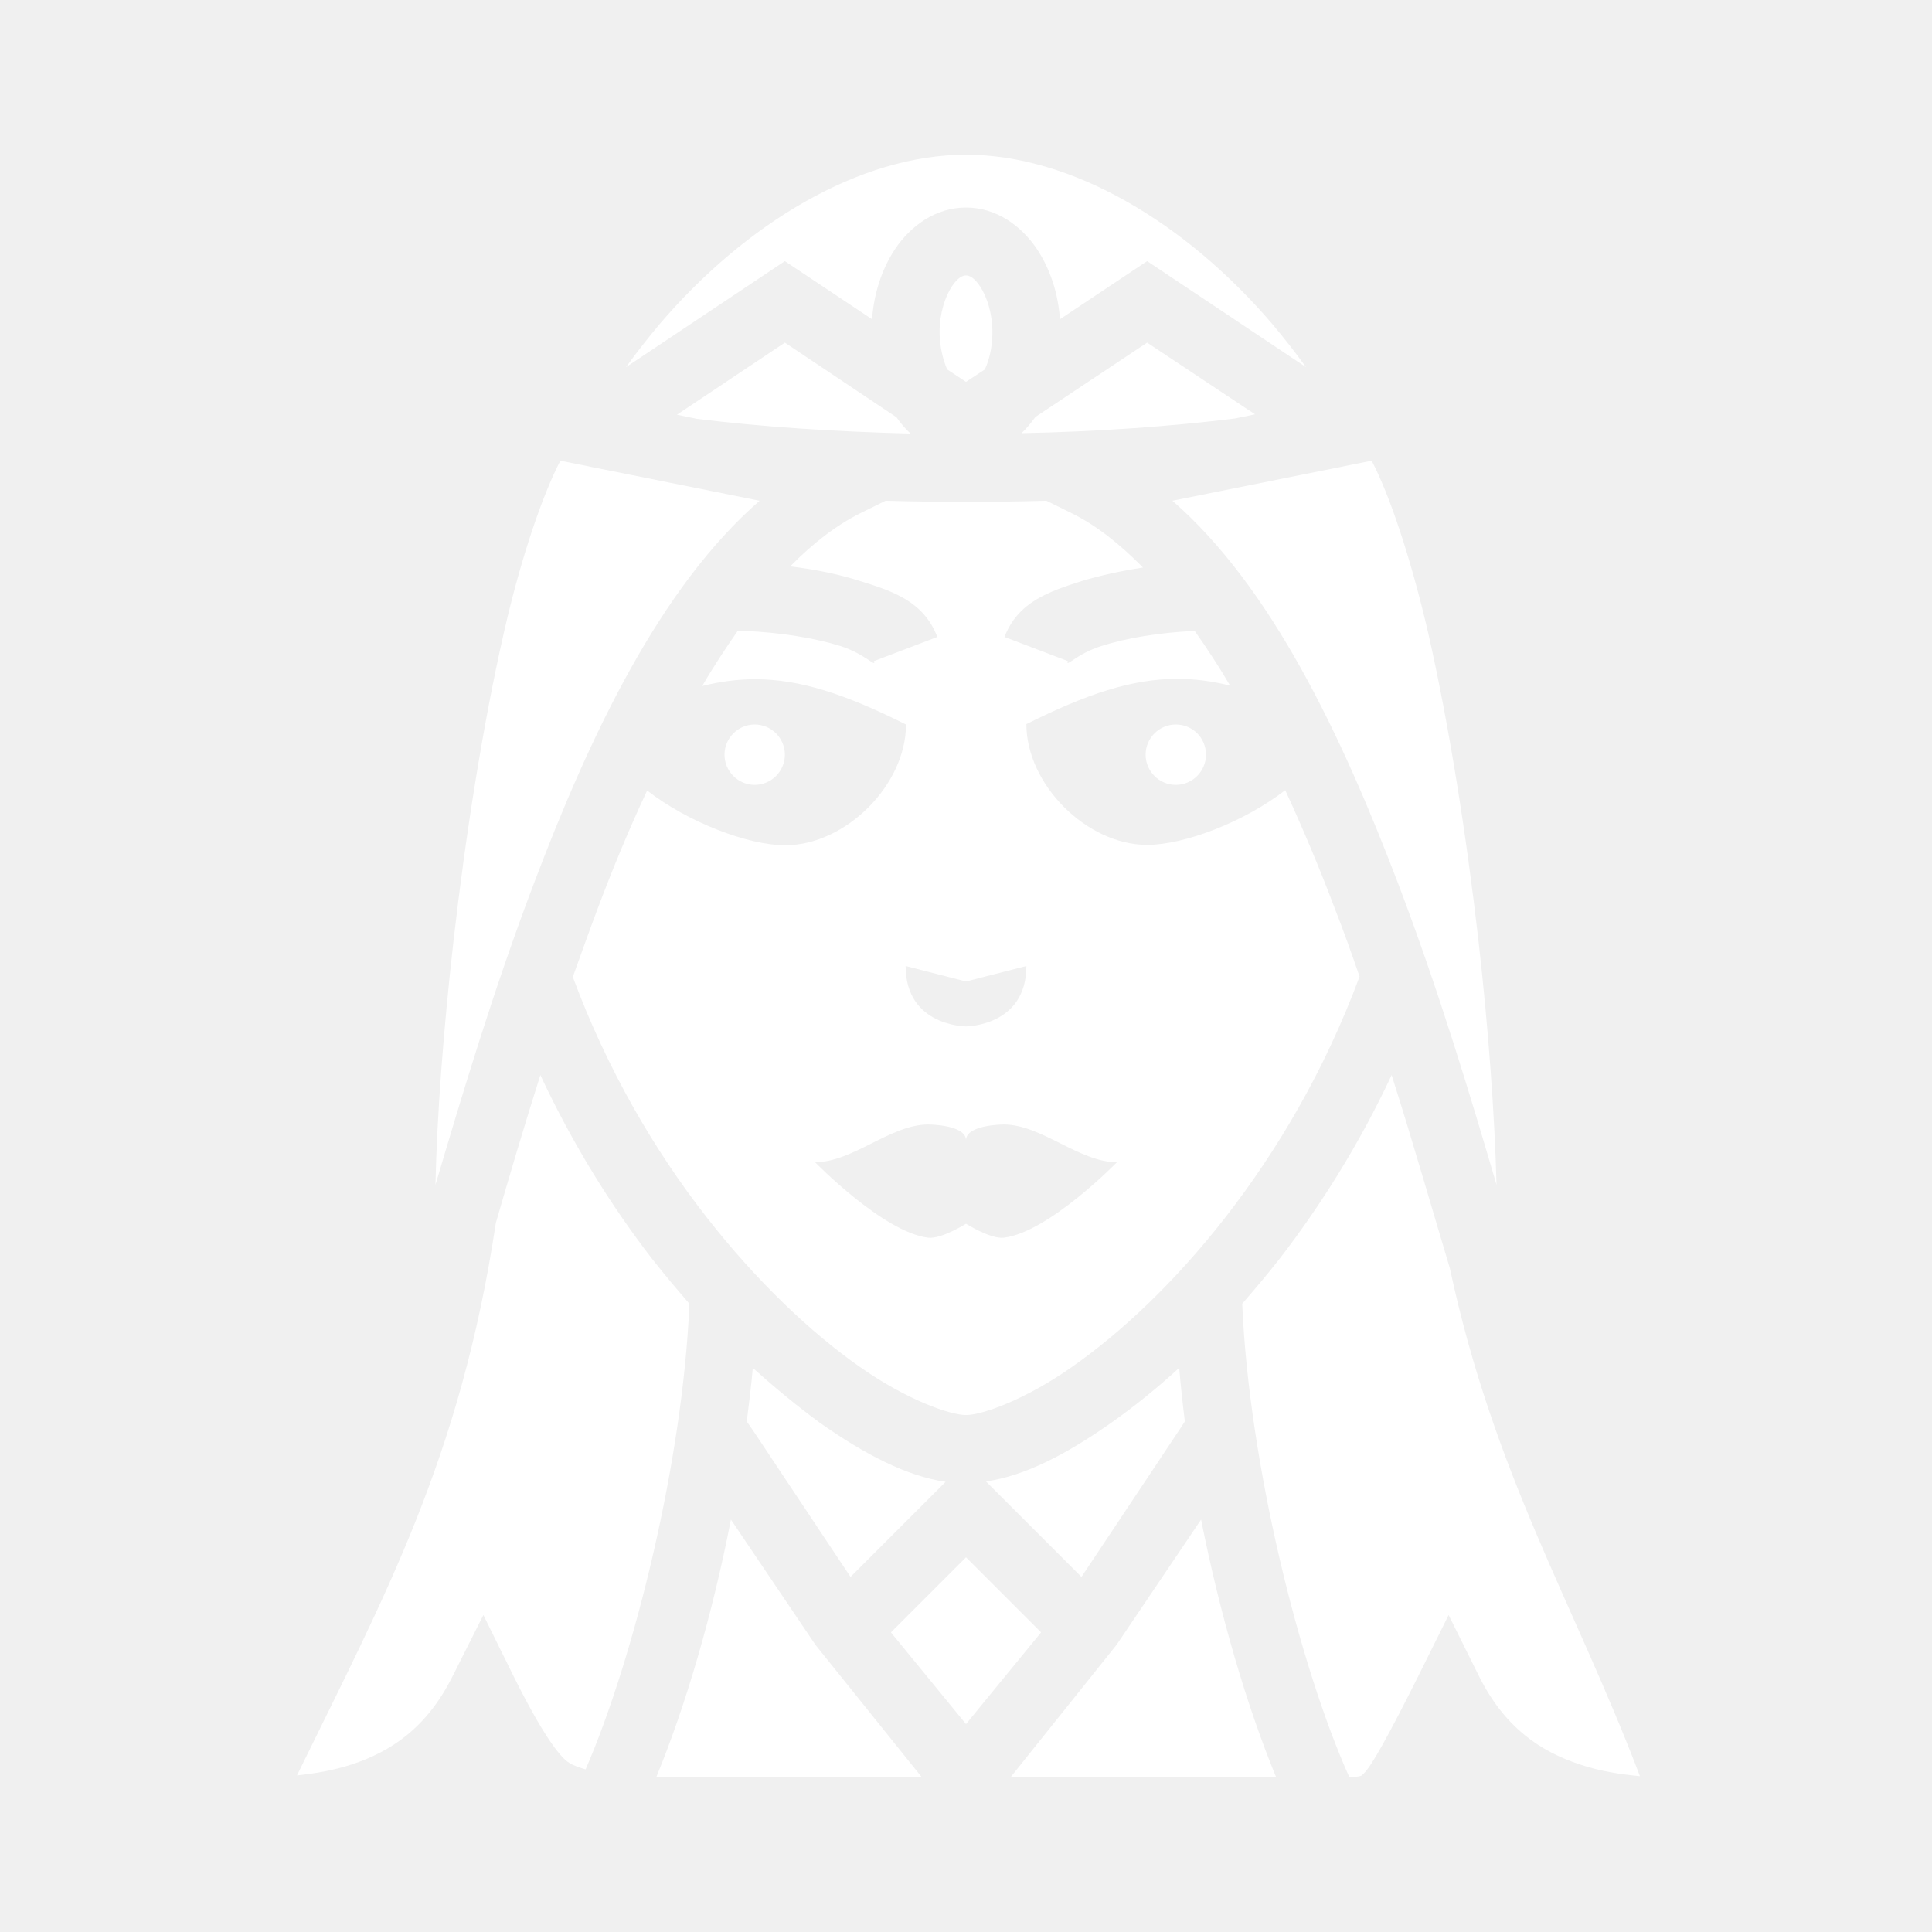
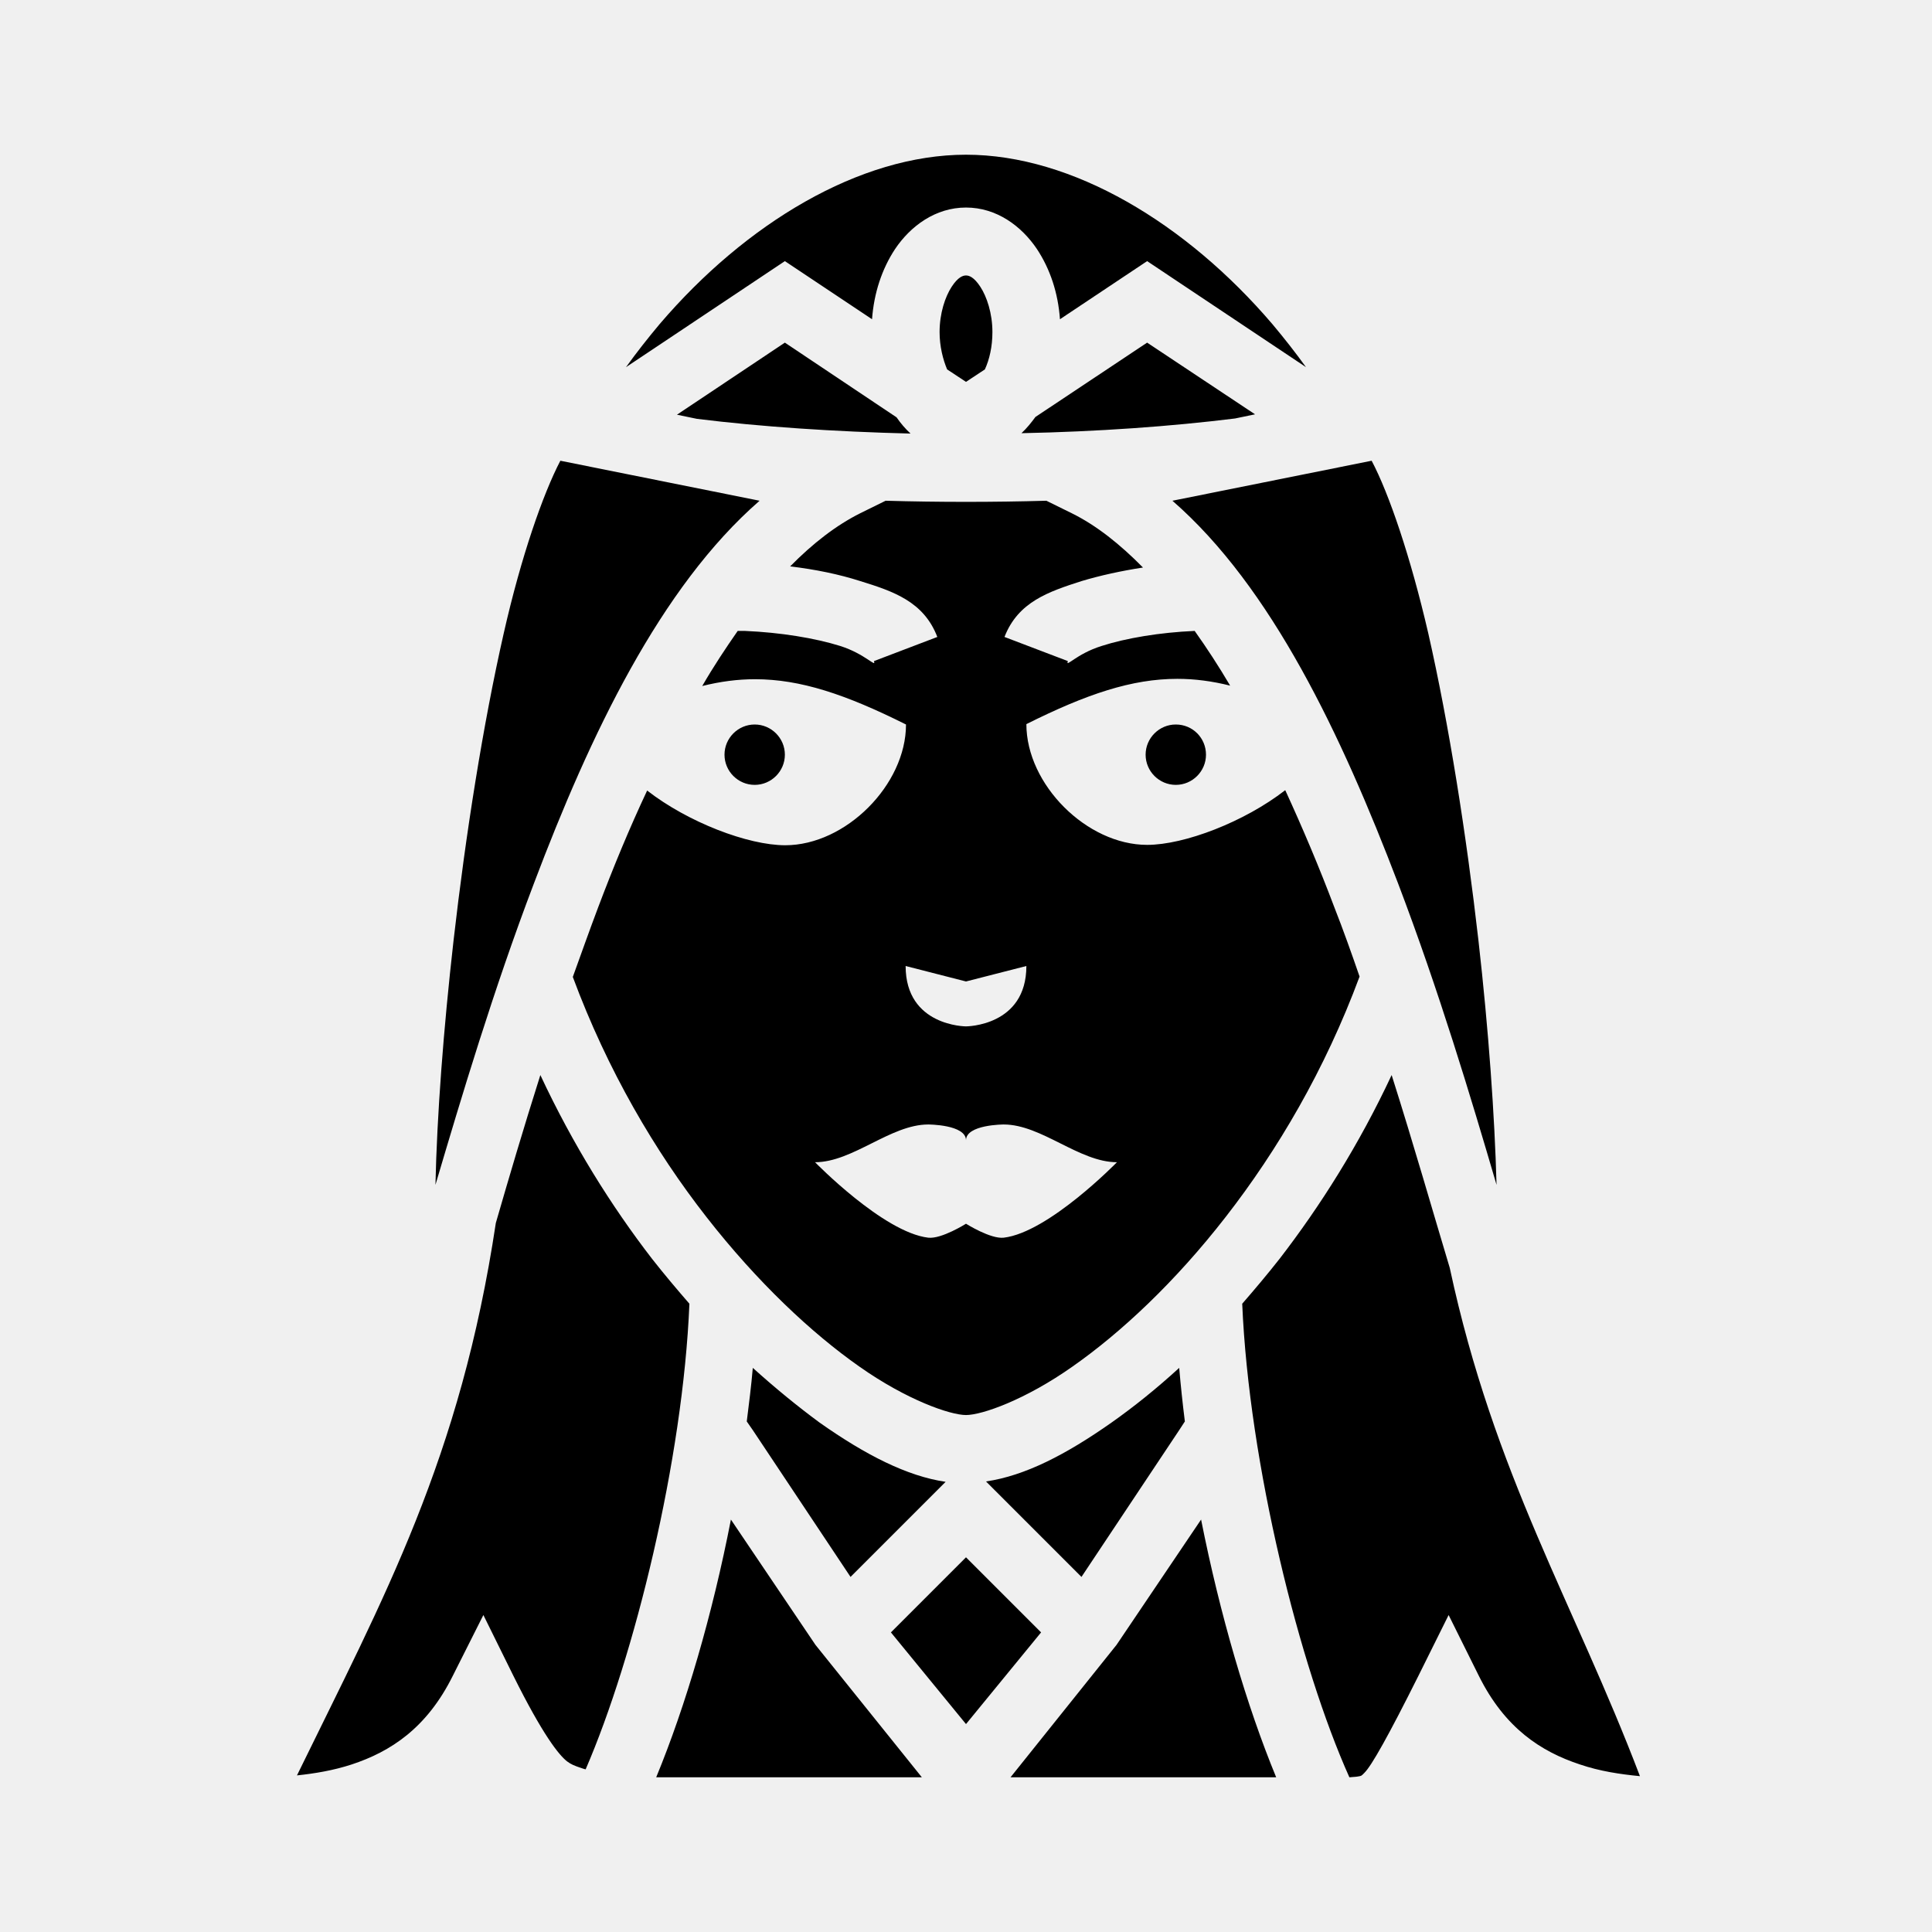
<svg viewBox="0 0 512 512">
  <g transform="translate(0,0)">
-     <path fill="#fff" d="M256,41c-28.2,0-58.4,18.2-81.2,44.9c-3.1,3.7-6.1,7.5-8.9,11.4L208,69.2l23.1,15.4c0.5-6.9,2.6-13.3,6.1-18.6   c4.1-6.1,10.7-11,18.8-11c8.1,0,14.7,4.9,18.8,11c3.5,5.3,5.6,11.6,6.1,18.6L304,69.2l42.1,28.1c-2.8-3.9-5.8-7.7-8.9-11.4   C314.4,59.2,284.2,41,256,41z M256,73c-0.8,0-2.1,0.4-3.8,3c-1.7,2.6-3.2,7-3.2,12c0,3.8,0.9,7.3,2,9.9l5,3.3l5-3.3   c1.2-2.6,2-6,2-9.9c0-5-1.5-9.4-3.2-12C258.1,73.4,256.8,73,256,73z M208,90.8l-28.6,19.1l5.3,1.1c16.9,2.1,36.5,3.4,56.6,3.9   c-1.4-1.3-2.6-2.7-3.7-4.3L208,90.8L208,90.8z M304,90.8l-29.6,19.7c-1.1,1.5-2.3,3-3.7,4.3c20.1-0.4,39.7-1.8,56.6-3.9l5.3-1.1   L304,90.8z M148.5,122.1c-4.6,8.8-10.4,25.4-15,45.7c-5.5,24.2-10.1,53.4-13.3,81.4c-2.7,23.8-4.4,46.5-4.8,64.8   c6.9-23.3,15.3-51.5,26.1-79.9c14.9-39.4,33.5-78.5,59.8-101.4L148.5,122.1L148.5,122.1z M363.5,122.1l-52.8,10.6   c26.3,22.9,44.8,62.1,59.8,101.4c10.8,28.4,19.3,56.7,26.1,79.9c-0.5-18.3-2.1-41-4.8-64.8c-3.2-28-7.8-57.2-13.3-81.4   C373.8,147.5,368.1,130.8,363.5,122.1L363.5,122.1z M234.7,132.7l-6.7,3.3c-6.4,3.2-12.6,8-18.6,14.1c6.7,0.8,13,2.1,18.6,3.9   c8.7,2.7,16.8,5.4,20.4,14.8l-16.8,6.4c0.7,1.9-2.3-1.9-8.9-4c-6.7-2.1-15.9-3.6-25.3-4c-0.6,0-1.3,0-1.9,0   c-3.2,4.6-6.4,9.4-9.4,14.6c4.8-1.2,9.4-1.8,14-1.8c12,0,24,4,40,12c0,16-16,32-32,32c-9.9,0-25.8-6.1-36.6-14.5   c-4.7,10-9,20.4-13,31c-2.3,6.1-4.5,12.3-6.7,18.4c9.2,24.8,21.8,46.2,35.4,63.6c13.5,17.3,27.9,30.8,40.6,39.7   C240.3,371,251.8,375,256,375s15.7-4,28.3-12.9c12.7-8.9,27.1-22.3,40.6-39.7c13.6-17.5,26.2-38.8,35.4-63.6   c-2.1-6.1-4.3-12.3-6.7-18.4c-4-10.6-8.4-21-13-31c-10.8,8.4-26.7,14.5-36.6,14.5c-16,0-32-16-32-32c16-8,28-12,40-12   c4.6,0,9.2,0.6,14,1.8c-3-5.1-6.2-10-9.4-14.5c-9.2,0.4-18.2,1.9-24.7,4c-6.7,2.1-9.6,5.9-8.9,4l-16.8-6.4   c3.6-9.3,11.7-12,20.4-14.8c5-1.5,10.5-2.7,16.3-3.6c-6.1-6.2-12.4-11.2-18.9-14.4l-6.7-3.3c-7,0.2-14.1,0.3-21.3,0.3   C248.9,133,241.7,132.9,234.7,132.7L234.7,132.7z M200,192c-4.4,0-8,3.6-8,8s3.6,8,8,8s8-3.6,8-8S204.4,192,200,192z M311.6,192   c-4.4,0-8,3.6-8,8s3.6,8,8,8s8-3.6,8-8S316.1,192,311.6,192z M240,256l16,4.1l16-4.1c0,16-16,16-16,16S240,272,240,256z    M143.2,284.9c-4.5,14.2-8.3,27.1-11.8,39.2c-9.4,62.5-29.6,99.1-52.7,146.4c4.7-0.5,9.6-1.3,14.5-2.9c10.3-3.4,19.9-9.6,26.8-23.5   l8.1-16.1L136,444c7.8,15.7,12.1,21.1,14.3,22.8c1.1,0.8,1.8,1.1,3.9,1.8c0.2,0.1,0.7,0.2,1,0.3c12.9-29.8,25.8-82,27.5-123.4   c-3.3-3.8-6.6-7.7-9.9-11.9C162,319.6,151.8,303.3,143.2,284.9L143.2,284.9z M368.8,284.9c-8.6,18.4-18.9,34.7-29.7,48.7   c-3.3,4.2-6.6,8.1-9.9,11.9c1.8,42.4,15.2,96.1,28.4,125.5c0.9-0.1,1.7-0.1,2.2-0.2c1.1-0.2,0.9-0.1,1.8-1   c1.9-1.9,6.3-9.7,14.3-25.7l8-16.1l8,16.1c6.9,13.9,16.5,20.1,26.8,23.5c5.3,1.8,10.7,2.6,15.9,3.1C417.1,424.7,396,391,384.2,336   C379.8,321.4,374.8,303.8,368.8,284.9L368.8,284.9z M246,298c0,0,10,0,10,4.2c0-4.2,10-4.2,10-4.2c10,0,20,10,30,10   c0,0-18.1,18.6-30,20c-3.5,0.4-10-3.7-10-3.7s-6.5,4.1-10,3.7c-11.9-1.4-30-20-30-20C226,308,236,298,246,298z M199.5,362.5   c-0.4,4.7-1,9.4-1.6,14.2l1.6,2.3l25.9,38.9l24.2-24.2l1-1c-10.2-1.5-21.2-7.1-33.4-15.7C211.5,372.8,205.6,368,199.5,362.5   L199.5,362.5z M312.5,362.5c-6,5.5-12,10.3-17.8,14.4c-12.2,8.6-23.1,14.2-33.4,15.7l25.3,25.3l25.9-38.9l1.5-2.3   C313.4,371.9,312.9,367.2,312.5,362.5L312.5,362.5z M193.7,402.7c-4.9,25.2-12,49.4-19.8,68.3h70.4l-28.2-35.1L193.7,402.7   L193.7,402.7z M318.3,402.7l-22.4,33.2L267.8,471h70.4C330.4,452.1,323.3,427.9,318.3,402.7z M256,412.7l-19.9,19.9l19.9,24.3   l19.9-24.3L256,412.7L256,412.7z" />
+     <path d="M256,41c-28.2,0-58.4,18.2-81.2,44.9c-3.1,3.7-6.1,7.5-8.9,11.4L208,69.2l23.1,15.4c0.5-6.9,2.6-13.3,6.1-18.6   c4.1-6.1,10.7-11,18.8-11c8.1,0,14.7,4.9,18.8,11c3.5,5.3,5.6,11.6,6.1,18.6L304,69.2l42.1,28.1c-2.8-3.9-5.8-7.7-8.9-11.4   C314.4,59.2,284.2,41,256,41z M256,73c-0.8,0-2.1,0.4-3.8,3c-1.7,2.6-3.2,7-3.2,12c0,3.8,0.9,7.3,2,9.9l5,3.3l5-3.3   c1.2-2.6,2-6,2-9.9c0-5-1.5-9.4-3.2-12C258.1,73.4,256.8,73,256,73z M208,90.8l-28.6,19.1l5.3,1.1c16.9,2.1,36.5,3.4,56.6,3.9   c-1.4-1.3-2.6-2.7-3.7-4.3L208,90.8L208,90.8z M304,90.8l-29.6,19.7c-1.1,1.5-2.3,3-3.7,4.3c20.1-0.4,39.7-1.8,56.6-3.9l5.3-1.1   L304,90.8z M148.5,122.1c-4.6,8.8-10.4,25.4-15,45.7c-5.5,24.2-10.1,53.4-13.3,81.4c-2.7,23.8-4.4,46.5-4.8,64.8   c6.9-23.3,15.3-51.5,26.1-79.9c14.9-39.4,33.5-78.5,59.8-101.4L148.5,122.1L148.5,122.1z M363.5,122.1l-52.8,10.6   c26.3,22.9,44.8,62.1,59.8,101.4c10.8,28.4,19.3,56.7,26.1,79.9c-0.5-18.3-2.1-41-4.8-64.8c-3.2-28-7.8-57.2-13.3-81.4   C373.8,147.5,368.1,130.8,363.5,122.1L363.5,122.1z M234.7,132.7l-6.7,3.3c-6.4,3.2-12.6,8-18.6,14.1c6.7,0.8,13,2.1,18.6,3.9   c8.7,2.7,16.8,5.4,20.4,14.8l-16.8,6.4c0.7,1.9-2.3-1.9-8.9-4c-6.7-2.1-15.9-3.6-25.3-4c-0.6,0-1.3,0-1.9,0   c-3.2,4.6-6.4,9.4-9.4,14.6c4.8-1.2,9.4-1.8,14-1.8c12,0,24,4,40,12c0,16-16,32-32,32c-9.9,0-25.8-6.1-36.6-14.5   c-4.7,10-9,20.4-13,31c-2.3,6.1-4.5,12.3-6.7,18.4c9.2,24.8,21.8,46.2,35.4,63.6c13.5,17.3,27.9,30.8,40.6,39.7   C240.3,371,251.8,375,256,375s15.7-4,28.3-12.9c12.7-8.9,27.1-22.3,40.6-39.7c13.6-17.5,26.2-38.8,35.4-63.6   c-2.1-6.1-4.3-12.3-6.7-18.4c-4-10.6-8.4-21-13-31c-10.8,8.4-26.7,14.5-36.6,14.5c-16,0-32-16-32-32c16-8,28-12,40-12   c4.6,0,9.2,0.6,14,1.8c-3-5.1-6.2-10-9.4-14.5c-9.2,0.4-18.2,1.9-24.7,4c-6.7,2.1-9.6,5.9-8.9,4l-16.8-6.4   c3.6-9.3,11.7-12,20.4-14.8c5-1.5,10.5-2.7,16.3-3.6c-6.1-6.2-12.4-11.2-18.9-14.4l-6.7-3.3c-7,0.2-14.1,0.3-21.3,0.3   C248.9,133,241.7,132.9,234.7,132.7L234.7,132.7z M200,192c-4.4,0-8,3.6-8,8s3.6,8,8,8s8-3.6,8-8S204.4,192,200,192z M311.6,192   c-4.4,0-8,3.6-8,8s3.6,8,8,8s8-3.6,8-8S316.1,192,311.6,192z M240,256l16,4.1l16-4.1c0,16-16,16-16,16S240,272,240,256z    M143.2,284.9c-4.5,14.2-8.3,27.1-11.8,39.2c-9.4,62.5-29.6,99.1-52.7,146.4c4.7-0.5,9.6-1.3,14.5-2.9c10.3-3.4,19.9-9.6,26.8-23.5   l8.1-16.1L136,444c7.8,15.7,12.1,21.1,14.3,22.8c1.1,0.8,1.8,1.1,3.9,1.8c0.2,0.1,0.7,0.2,1,0.3c12.9-29.8,25.8-82,27.5-123.4   c-3.3-3.8-6.6-7.7-9.9-11.9C162,319.6,151.8,303.3,143.2,284.9L143.2,284.9z M368.8,284.9c-8.6,18.4-18.9,34.7-29.7,48.7   c-3.3,4.2-6.6,8.1-9.9,11.9c1.8,42.4,15.2,96.1,28.4,125.5c0.9-0.1,1.7-0.1,2.2-0.2c1.1-0.2,0.9-0.1,1.8-1   c1.9-1.9,6.3-9.7,14.3-25.7l8-16.1l8,16.1c6.9,13.9,16.5,20.1,26.8,23.5c5.3,1.8,10.7,2.6,15.9,3.1C417.1,424.7,396,391,384.2,336   C379.8,321.4,374.8,303.8,368.8,284.9L368.8,284.9z M246,298c0,0,10,0,10,4.2c0-4.2,10-4.2,10-4.2c10,0,20,10,30,10   c0,0-18.1,18.6-30,20c-3.5,0.4-10-3.7-10-3.7s-6.5,4.1-10,3.7c-11.9-1.4-30-20-30-20C226,308,236,298,246,298z M199.5,362.5   c-0.4,4.7-1,9.4-1.6,14.2l1.6,2.3l25.9,38.9l24.2-24.2l1-1c-10.2-1.5-21.2-7.1-33.4-15.7C211.5,372.8,205.6,368,199.5,362.5   L199.5,362.5z M312.5,362.5c-6,5.5-12,10.3-17.8,14.4c-12.2,8.6-23.1,14.2-33.4,15.7l25.3,25.3l25.9-38.9l1.5-2.3   C313.4,371.9,312.9,367.2,312.5,362.5L312.5,362.5z M193.7,402.7c-4.9,25.2-12,49.4-19.8,68.3h70.4l-28.2-35.1L193.7,402.7   L193.7,402.7z M318.3,402.7l-22.4,33.2L267.8,471h70.4C330.4,452.1,323.3,427.9,318.3,402.7z M256,412.7l-19.9,19.9l19.9,24.3   l19.9-24.3L256,412.7L256,412.7z" />
  </g>
</svg>
